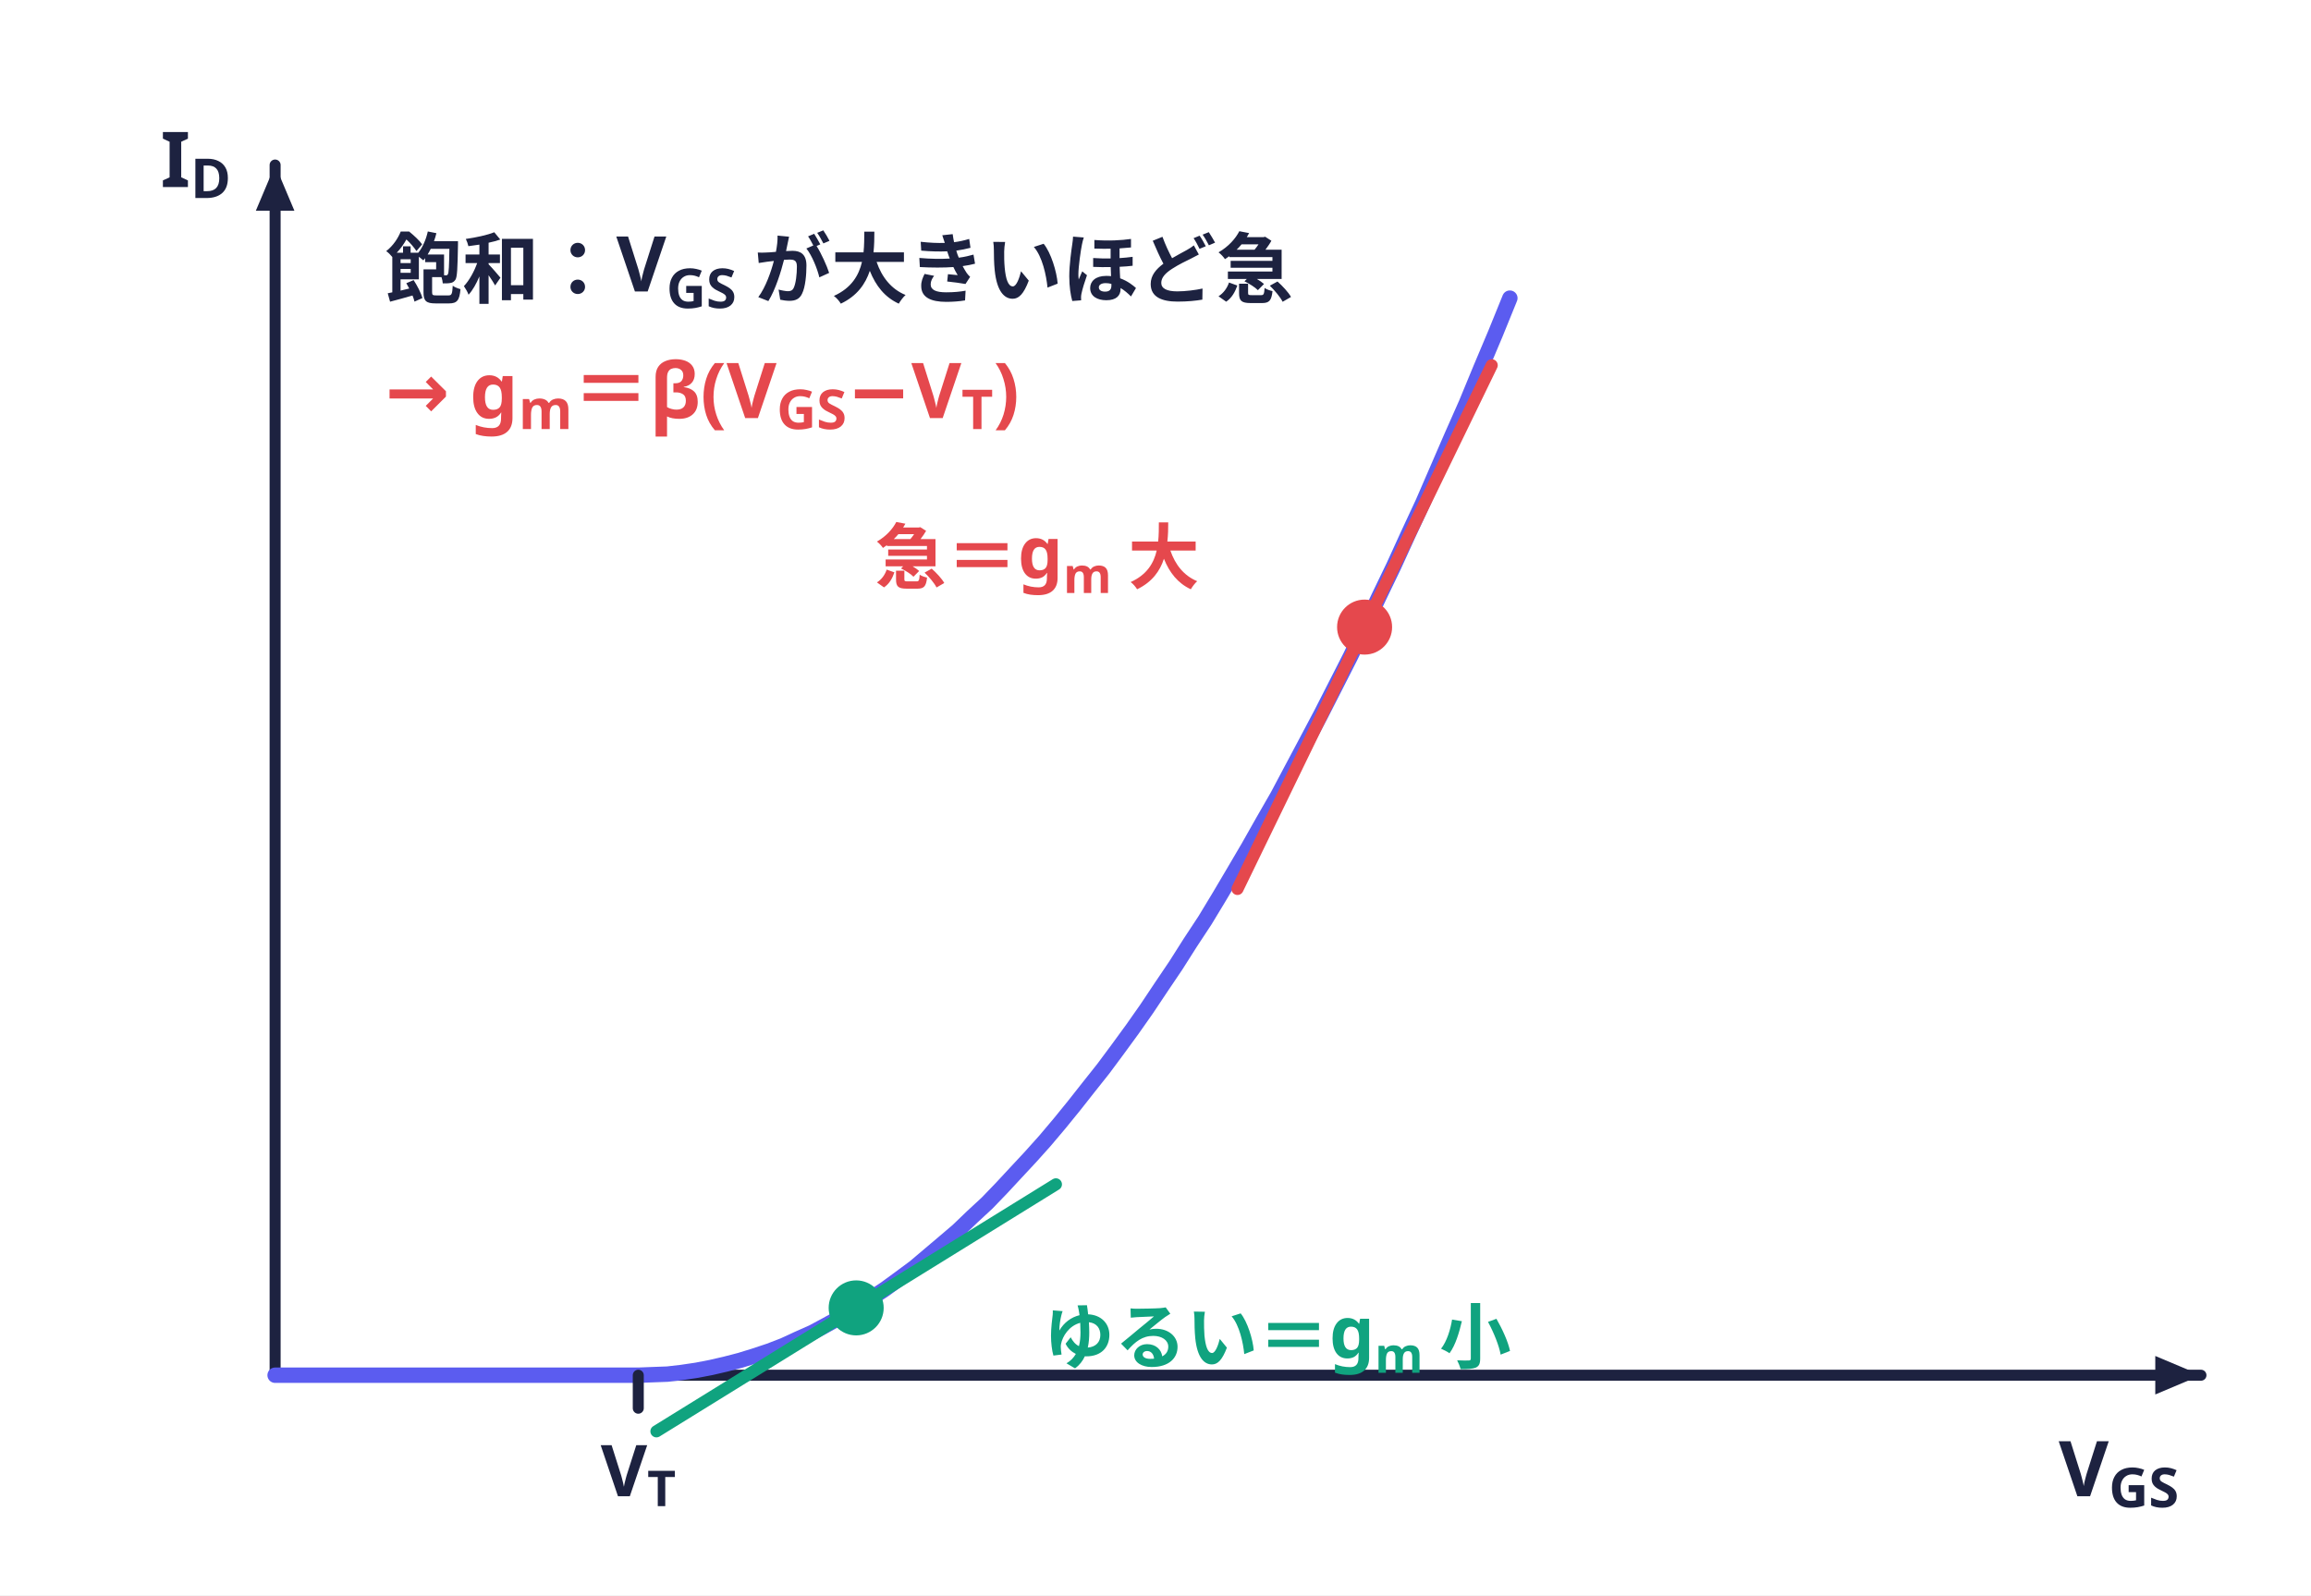
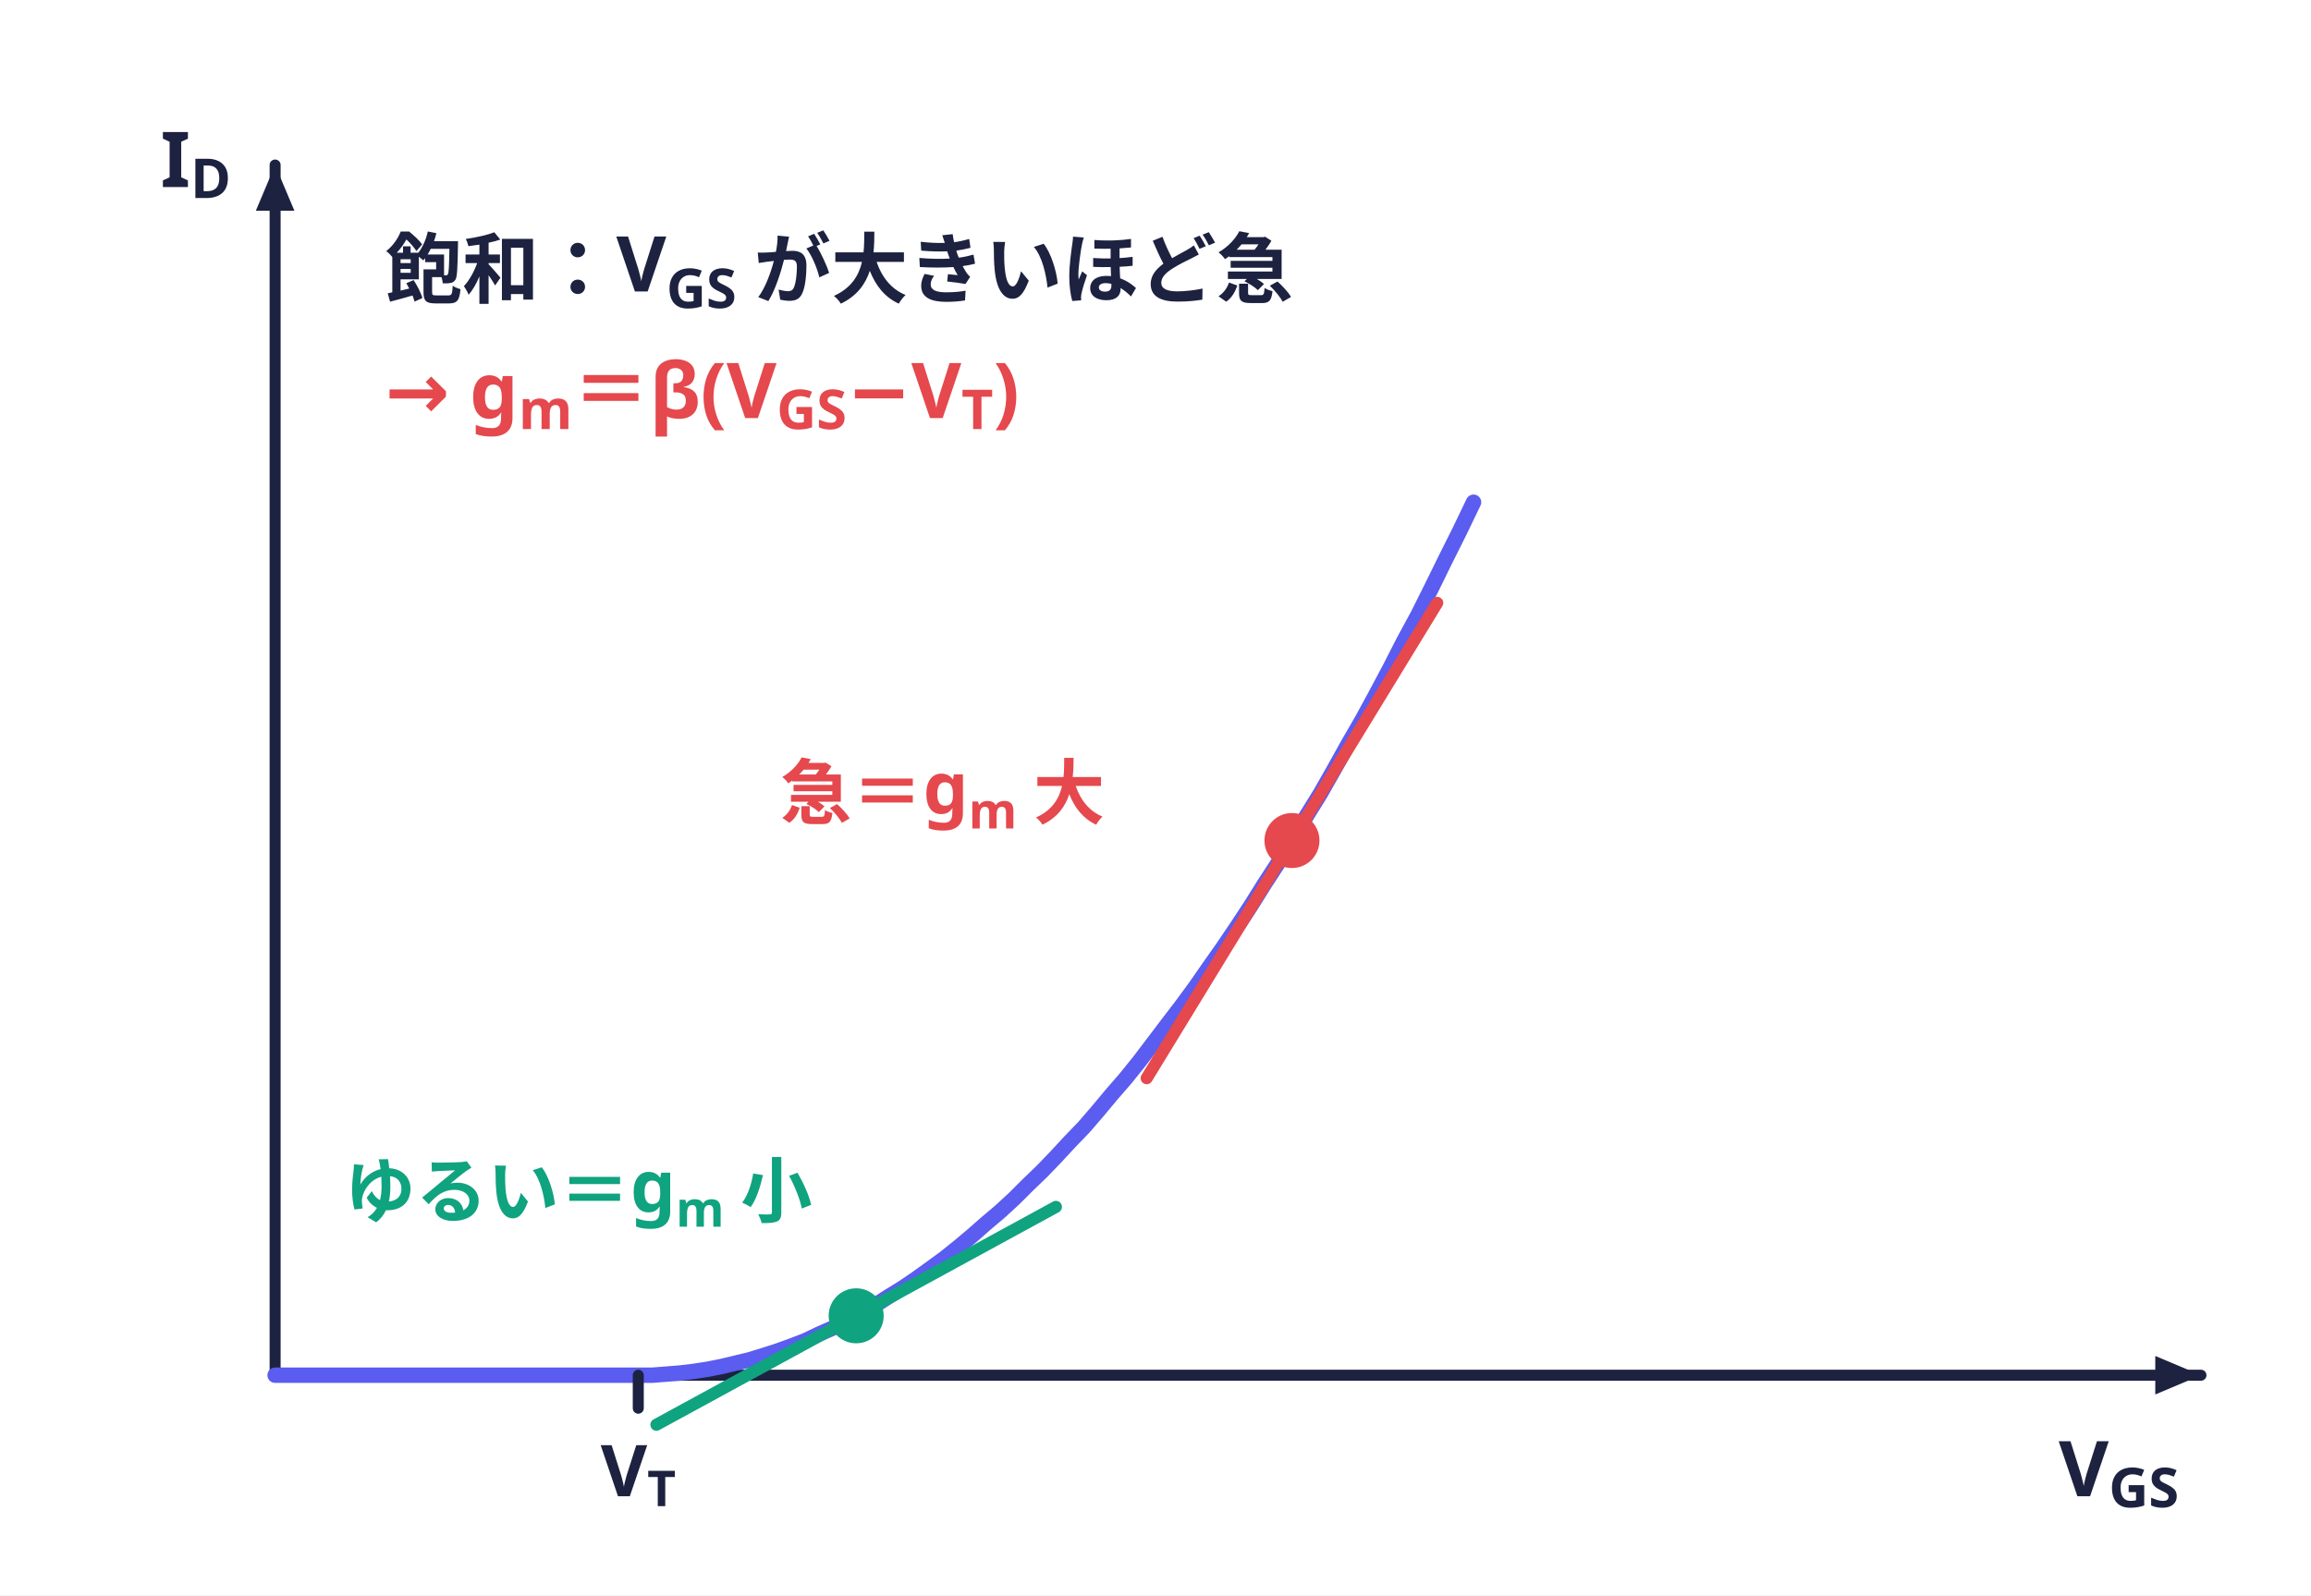
<svg xmlns="http://www.w3.org/2000/svg" viewBox="0 0 420 290" width="420" height="290">
  <rect width="420" height="290" fill="#fff" />
  <polyline points="50,250 400,250" fill="none" stroke="#1d2240" stroke-width="2" stroke-linejoin="round" stroke-linecap="round" />
  <polygon points="400,250 391.7,253.5 391.7,246.5" fill="#1d2240" />
  <polyline points="50,250 50,30" fill="none" stroke="#1d2240" stroke-width="2" stroke-linejoin="round" stroke-linecap="round" />
  <polygon points="50,30 53.5,38.3 46.5,38.3" fill="#1d2240" />
  <text x="396" y="272" text-anchor="end" font-size="14" fill="#1d2240" font-weight="600" font-family="Hiragino Sans, Noto Sans JP, sans-serif">V<tspan baseline-shift="sub" font-size="10">GS</tspan>
  </text>
  <text x="42" y="34" text-anchor="end" font-size="14" fill="#1d2240" font-weight="600" font-family="Hiragino Sans, Noto Sans JP, sans-serif">I<tspan baseline-shift="sub" font-size="10">D</tspan>
  </text>
-   <polyline points="50,250 116.0,250 116.0,250.0 118.6,249.9 121.3,249.8 123.9,249.5 126.6,249.1 129.2,248.6 131.8,248.0 134.5,247.3 137.1,246.5 139.8,245.6 142.4,244.6 145.0,243.4 147.7,242.2 150.3,240.8 153.0,239.3 155.6,237.8 158.2,236.1 160.9,234.3 163.5,232.4 166.2,230.4 168.8,228.2 171.4,226.0 174.1,223.7 176.7,221.2 179.4,218.7 182.0,216.0 184.6,213.2 187.3,210.3 189.9,207.4 192.6,204.2 195.2,201.0 197.8,197.7 200.5,194.3 203.1,190.8 205.8,187.1 208.4,183.4 211.0,179.5 213.7,175.5 216.3,171.4 219.0,167.3 221.6,163.0 224.2,158.6 226.9,154.0 229.5,149.4 232.2,144.7 234.8,139.8 237.4,134.9 240.1,129.8 242.7,124.7 245.4,119.4 248.0,114.0 250.6,108.5 253.3,102.9 255.9,97.2 258.6,91.4 261.2,85.4 263.8,79.4 266.5,73.3 269.1,67.0 271.8,60.6 274.4,54.2" fill="none" stroke="#5b5cf0" stroke-width="2.8" stroke-linejoin="round" stroke-linecap="round" />
+   <polyline points="50,250 116.0,250 116.0,250.0 118.5,250.0 121.1,249.8 123.6,249.6 126.1,249.3 128.7,248.9 131.2,248.4 133.7,247.8 136.2,247.2 138.8,246.4 141.3,245.6 143.8,244.7 146.4,243.7 148.9,242.5 151.4,241.4 153.9,240.1 156.5,238.7 159.0,237.3 161.5,235.7 164.1,234.1 166.6,232.4 169.1,230.6 171.7,228.7 174.2,226.7 176.7,224.6 179.2,222.4 181.8,220.2 184.3,217.9 186.8,215.4 189.4,212.9 191.9,210.3 194.4,207.6 197.0,204.9 199.5,202.0 202.0,199.0 204.6,196.0 207.1,192.9 209.6,189.6 212.1,186.3 214.7,182.9 217.2,179.5 219.7,175.9 222.3,172.2 224.8,168.5 227.3,164.7 229.8,160.7 232.4,156.7 234.9,152.6 237.4,148.4 240.0,144.2 242.5,139.8 245.0,135.3 247.6,130.8 250.1,126.2 252.6,121.5 255.1,116.6 257.7,111.8 260.2,106.8 262.7,101.7 265.3,96.5 267.8,91.3" fill="none" stroke="#5b5cf0" stroke-width="2.8" stroke-linejoin="round" stroke-linecap="round" />
  <polyline points="116.0,250 116.0,256" fill="none" stroke="#1d2240" stroke-width="2" stroke-linejoin="round" stroke-linecap="round" />
  <text x="116.0" y="272" text-anchor="middle" font-size="13" fill="#1d2240" font-weight="600" font-family="Hiragino Sans, Noto Sans JP, sans-serif">V<tspan baseline-shift="sub" font-size="9">T</tspan>
  </text>
-   <polyline points="119.3,260.2 191.9,215.3" fill="none" stroke="#10a37f" stroke-width="2.2" stroke-linejoin="round" stroke-linecap="round" />
-   <circle cx="155.6" cy="237.76" r="5" fill="#10a37f" />
-   <text x="189.6" y="247.76" text-anchor="start" font-size="13" fill="#10a37f" font-weight="600" font-family="Hiragino Sans, Noto Sans JP, sans-serif">ゆるい＝g<tspan baseline-shift="sub" font-size="9">m</tspan> 小</text>
-   <polyline points="224.9,161.6 271.1,66.4" fill="none" stroke="#e5484d" stroke-width="2.2" stroke-linejoin="round" stroke-linecap="round" />
-   <circle cx="248.0" cy="114.0" r="5" fill="#e5484d" />
-   <text x="218.0" y="106.0" text-anchor="end" font-size="13" fill="#e5484d" font-weight="600" font-family="Hiragino Sans, Noto Sans JP, sans-serif">急＝g<tspan baseline-shift="sub" font-size="9">m</tspan> 大</text>
+   <polyline points="119.3,259.0 191.9,219.4" fill="none" stroke="#10a37f" stroke-width="2.2" stroke-linejoin="round" stroke-linecap="round" />
+   <circle cx="155.6" cy="239.2" r="5" fill="#10a37f" />
+   <text x="147.6" y="221.2" text-anchor="end" font-size="13" fill="#10a37f" font-weight="600" font-family="Hiragino Sans, Noto Sans JP, sans-serif">ゆるい＝g<tspan baseline-shift="sub" font-size="9">m</tspan> 小</text>
+   <polyline points="208.4,196.0 261.2,109.6" fill="none" stroke="#e5484d" stroke-width="2.2" stroke-linejoin="round" stroke-linecap="round" />
+   <circle cx="234.8" cy="152.8" r="5" fill="#e5484d" />
+   <text x="200.8" y="148.8" text-anchor="end" font-size="13" fill="#e5484d" font-weight="600" font-family="Hiragino Sans, Noto Sans JP, sans-serif">急＝g<tspan baseline-shift="sub" font-size="9">m</tspan> 大</text>
  <text x="70" y="54" text-anchor="start" font-size="14" fill="#1d2240" font-weight="600" font-family="Hiragino Sans, Noto Sans JP, sans-serif">飽和：V<tspan baseline-shift="sub" font-size="10">GS</tspan> が大きいほど急</text>
  <text x="70" y="76" text-anchor="start" font-size="14" fill="#e5484d" font-weight="600" font-family="Hiragino Sans, Noto Sans JP, sans-serif">→ g<tspan baseline-shift="sub" font-size="10">m</tspan>＝β(V<tspan baseline-shift="sub" font-size="10">GS</tspan>−V<tspan baseline-shift="sub" font-size="10">T</tspan>)</text>
</svg>
